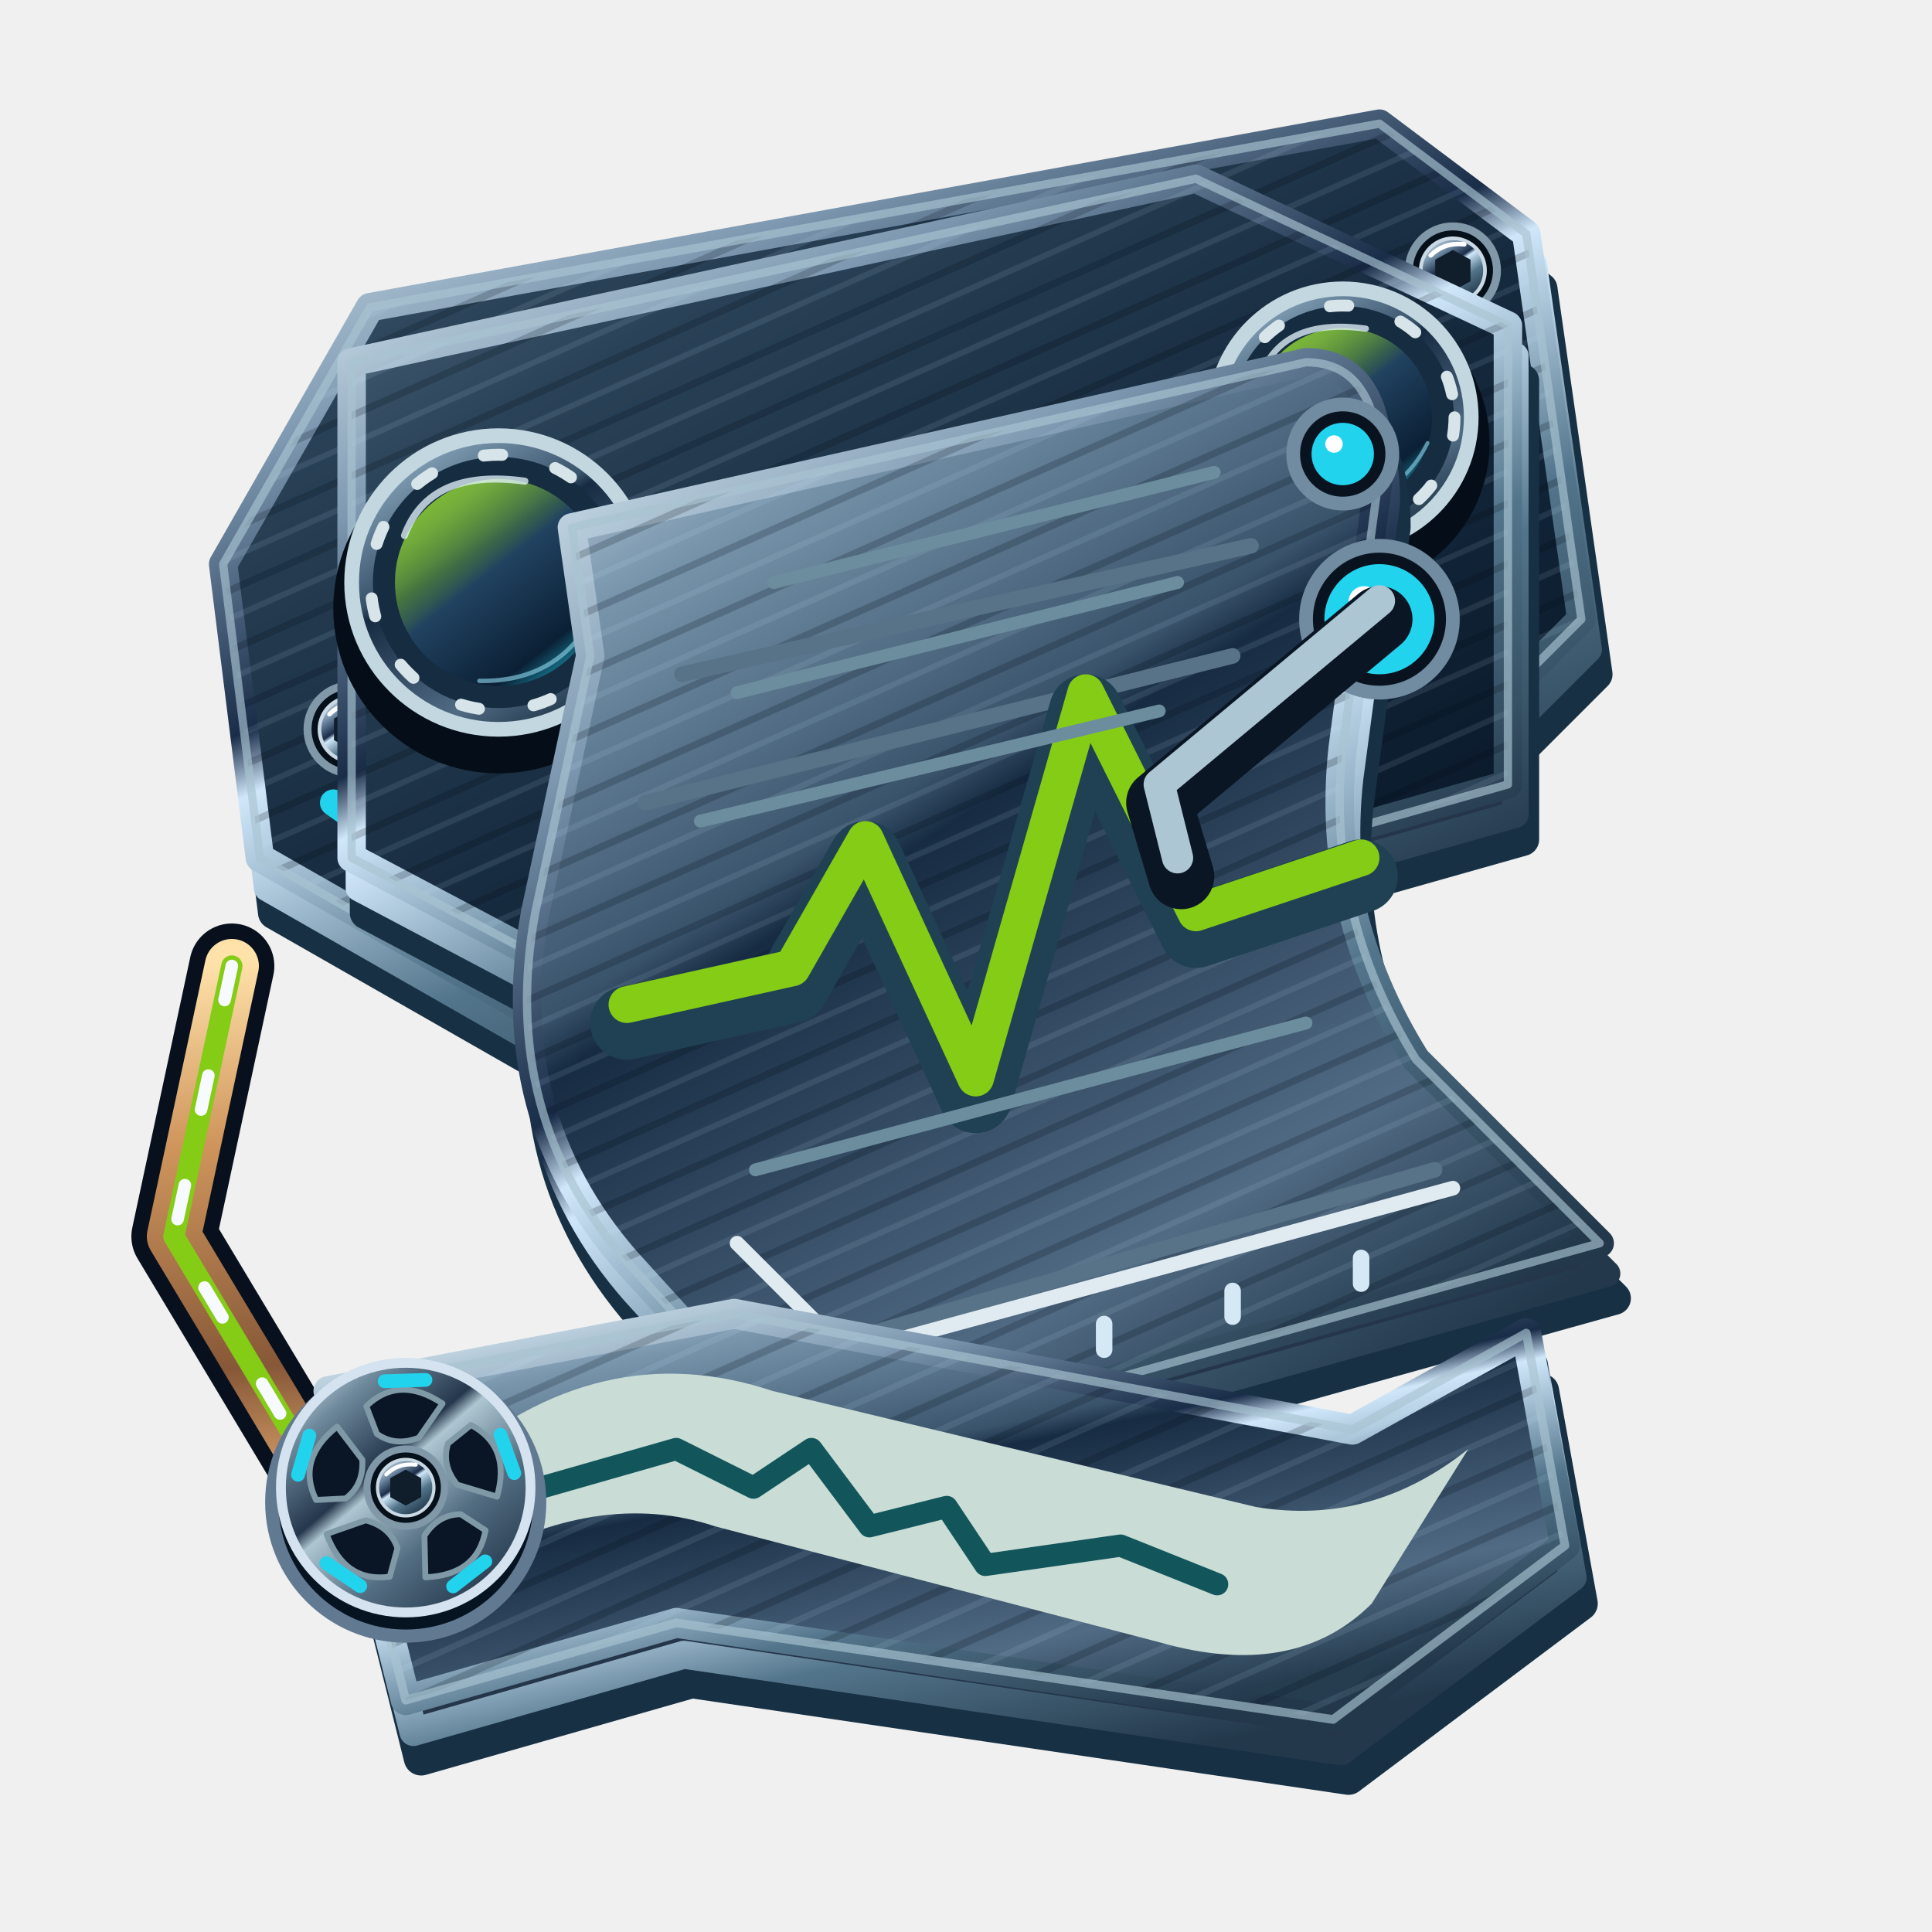
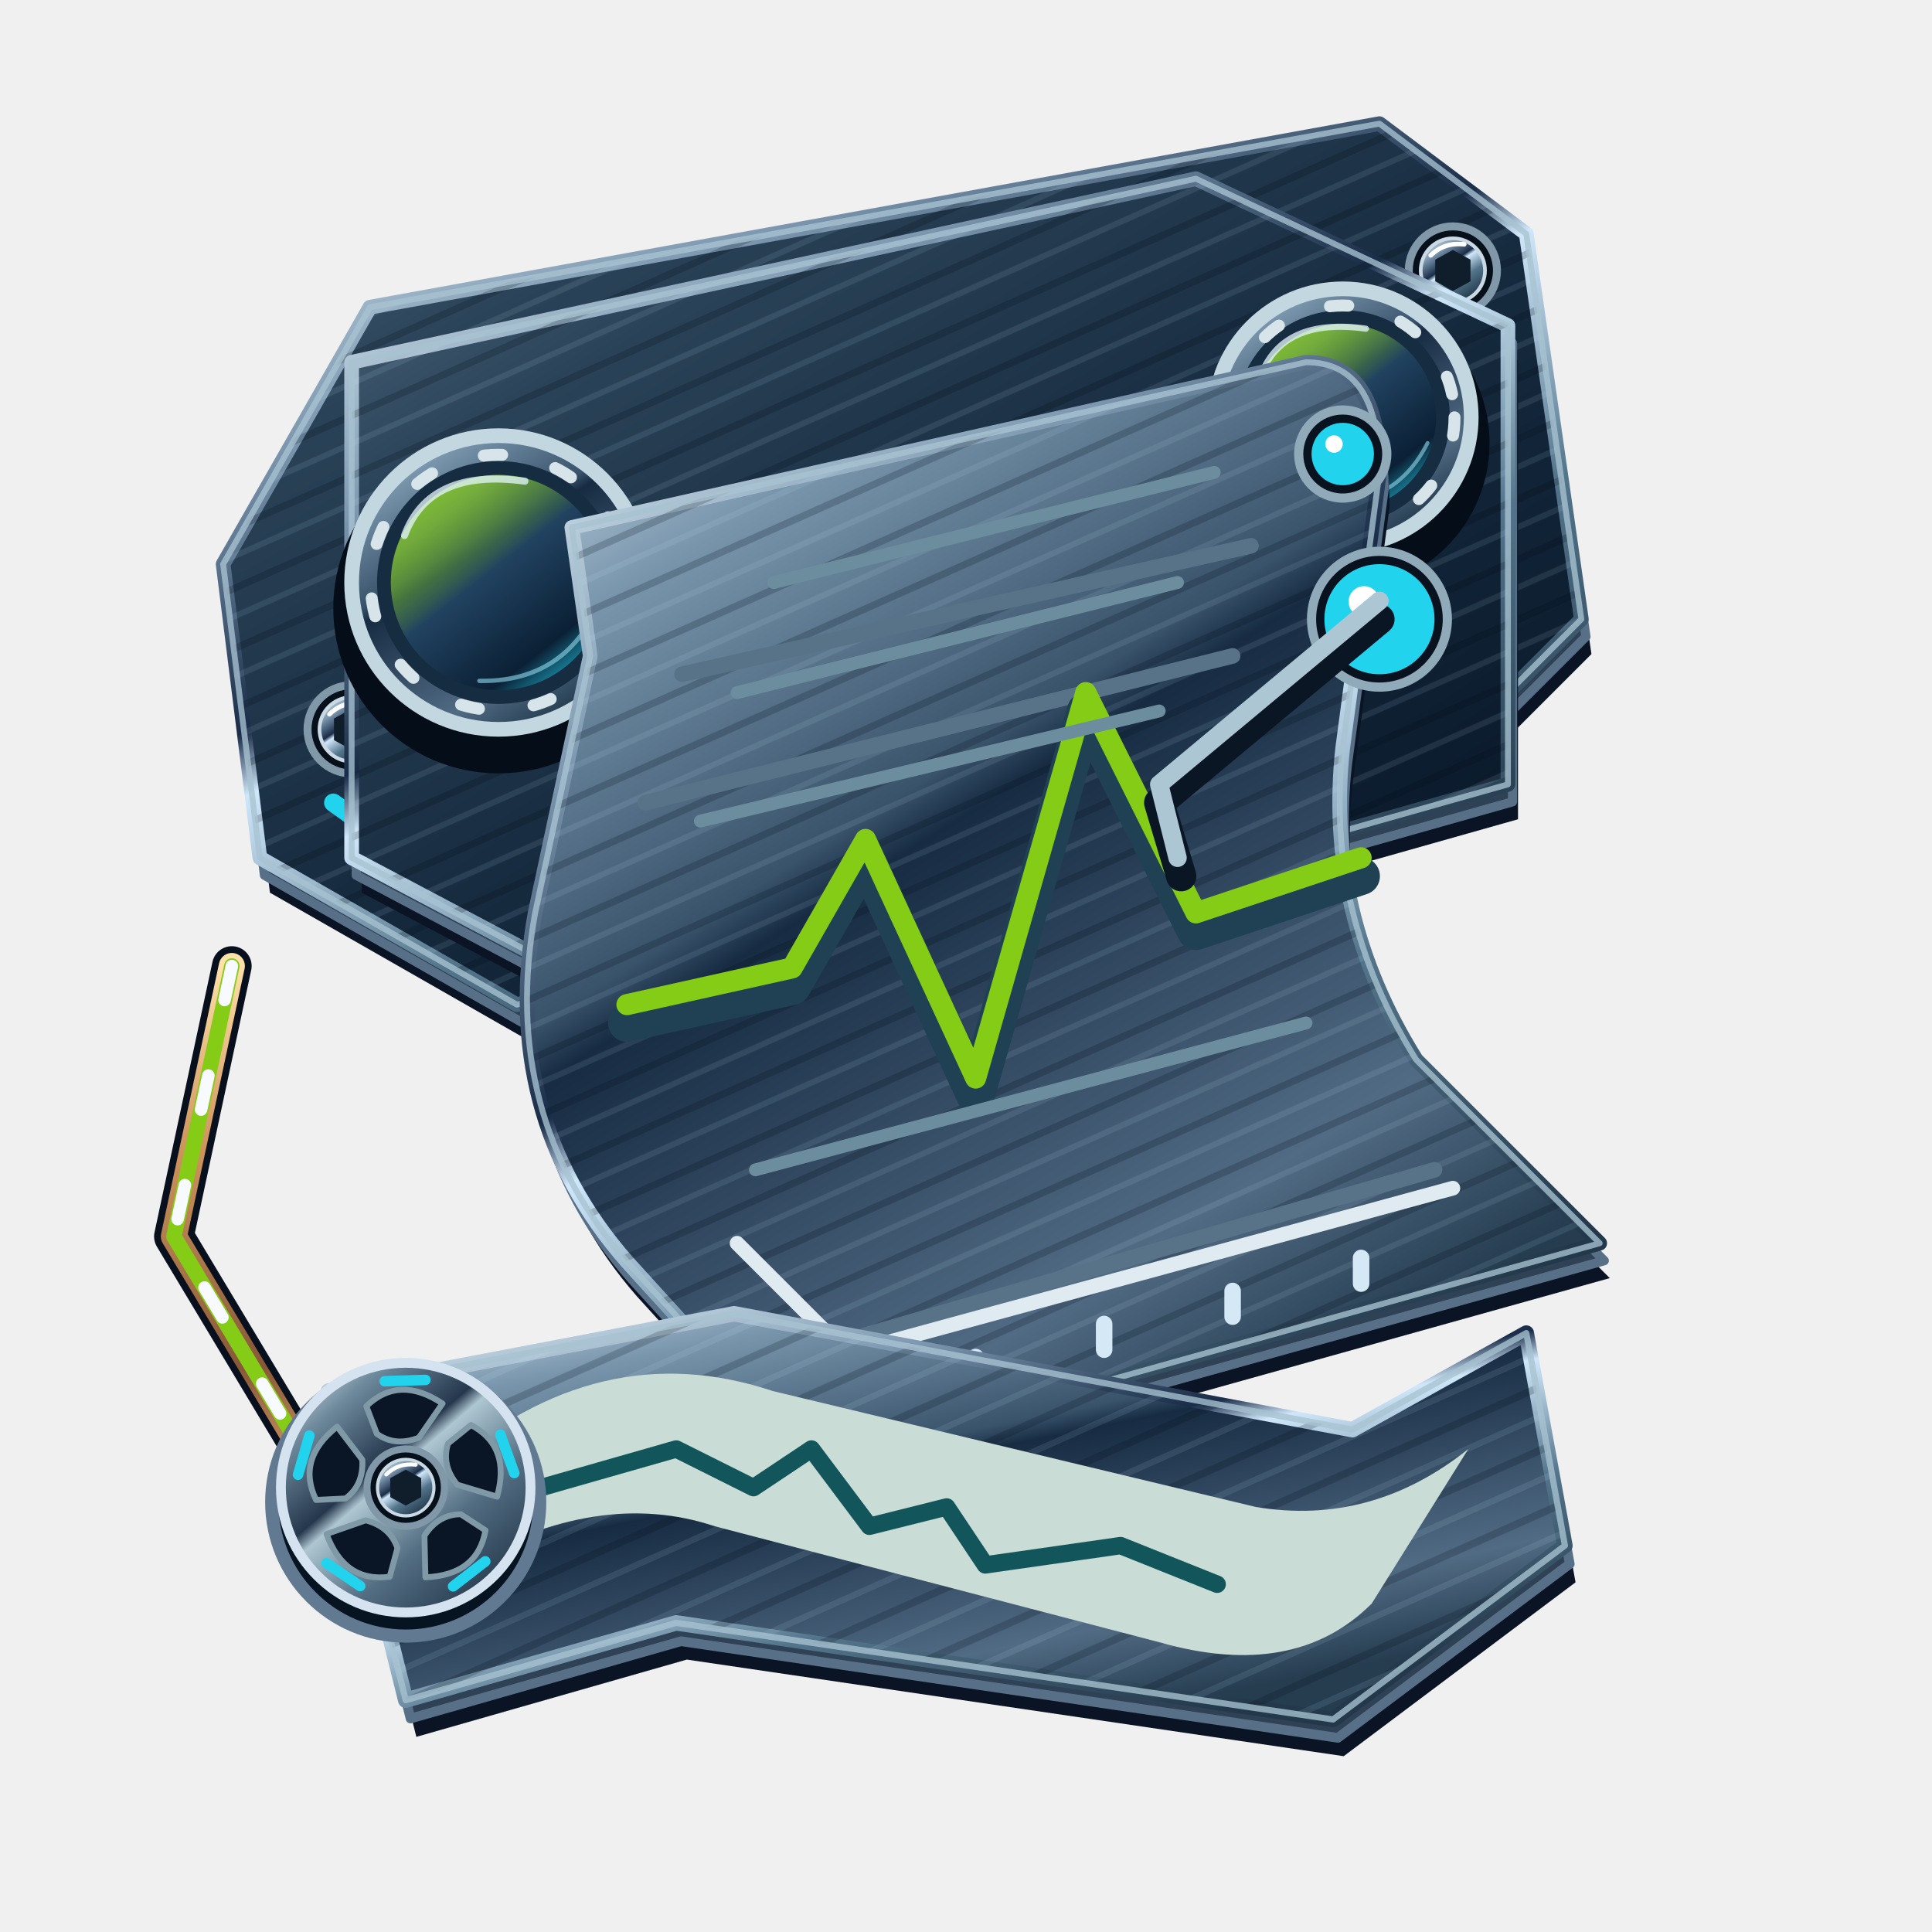
<svg xmlns="http://www.w3.org/2000/svg" width="200" height="200" viewBox="0 0 200 200" role="img" aria-label="Actividad" data-icon="activity" data-semantic="live-timeline cognitive-events" data-visual-style="titanio-optico" data-motion="indicator">
  <style>@media(prefers-reduced-motion:no-preference){[data-icon="activity"] .instrument-light{animation:alice-activity-glint 7s ease-in-out infinite}}@keyframes alice-activity-glint{0%,45%,100%{opacity:1}70%{opacity:.55}}</style>
  <defs>
    <linearGradient id="alice-activity-rotor" x2=".86" y2="1">
      <stop stop-color="#edf8ff" />
      <stop offset=".21" stop-color="#6f8a9d" />
      <stop offset=".43" stop-color="#25374c" />
      <stop offset=".48" stop-color="#aec6d1" />
      <stop offset=".7" stop-color="#536d82" />
      <stop offset="1" stop-color="#1d3043" />
    </linearGradient>
    <linearGradient id="alice-activity-contact" x2=".15" y2="1">
      <stop stop-color="#ffe2aa" />
      <stop offset=".26" stop-color="#cf955c" />
      <stop offset=".59" stop-color="#875838" />
      <stop offset=".81" stop-color="#eeb377" />
      <stop offset="1" stop-color="#603e2e" />
    </linearGradient>
    <pattern id="alice-activity-brushing" width="3" height="3" patternUnits="userSpaceOnUse" patternTransform="rotate(-24)">
      <path d="M0 .4h3" stroke="#d1e6fa" opacity=".10" stroke-width=".32" />
      <path d="M0 2h3" stroke="#020913" opacity=".20" stroke-width=".38" />
    </pattern>
    <linearGradient id="alice-activity-bevel" x1="0" y1="0" x2=".68" y2="1">
      <stop stop-color="#e9f8ff" />
      <stop offset=".27" stop-color="#7d98b0" />
      <stop offset=".48" stop-color="#192c48" />
      <stop offset=".53" stop-color="#d0e7fa" />
      <stop offset=".73" stop-color="#53758b" />
      <stop offset="1" stop-color="#23384b" />
    </linearGradient>
    <linearGradient id="alice-activity-metal" x1="0" y1="0" x2=".62" y2="1">
      <stop stop-color="#d9e5f0" />
      <stop offset=".19" stop-color="#7895ac" />
      <stop offset=".44" stop-color="#39536b" />
      <stop offset=".48" stop-color="#172c43" />
      <stop offset=".84" stop-color="#516b84" />
      <stop offset="1" stop-color="#263d50" />
    </linearGradient>
    <linearGradient id="alice-activity-dark-metal" x1="0" y1="0" x2=".85" y2="1">
      <stop stop-color="#506b80" />
      <stop offset=".23" stop-color="#2a4257" />
      <stop offset=".58" stop-color="#15293d" />
      <stop offset="1" stop-color="#081728" />
    </linearGradient>
    <linearGradient id="alice-activity-glass" x1=".06" y1="0" x2=".84" y2="1">
      <stop stop-color="#84cc16" />
      <stop offset=".23" stop-color="#84cc16" stop-opacity=".65" />
      <stop offset=".48" stop-color="#214260" />
      <stop offset=".8" stop-color="#0b2035" />
      <stop offset="1" stop-color="#22d3ee" />
    </linearGradient>
    <linearGradient id="alice-activity-enamel" x1="0" y1="0" x2=".7" y2="1">
      <stop stop-color="#eeffff" />
      <stop offset=".2" stop-color="#84cc16" />
      <stop offset=".7" stop-color="#84cc16" />
      <stop offset="1" stop-color="#22d3ee" />
    </linearGradient>
    <linearGradient id="alice-activity-screw-metal">
      <stop stop-color="#4a6277" />
      <stop offset=".43" stop-color="#d7e5eb" />
      <stop offset="1" stop-color="#42556b" />
    </linearGradient>
  </defs>
  <g transform="scale(2)" stroke-linecap="round" stroke-linejoin="round">
    <g fill="none">
-       <path d="M12 50 9 64 18 79 32 85 70 81" fill="none" stroke="#07101c" stroke-width="4.4" />
-       <path d="M12 50 9 64 18 79 32 85 70 81" fill="none" stroke="url(#alice-activity-contact)" stroke-width="2.8" />
-       <path d="M12 50 9 64 18 79 32 85 70 81" fill="none" stroke="#84cc16" stroke-width="1.1" />
+       <path d="M12 50 9 64 18 79 32 85 70 81" fill="none" stroke="#07101c" stroke-width="2.05" />
+       <path d="M12 50 9 64 18 79 32 85 70 81" fill="none" stroke="url(#alice-activity-contact)" stroke-width="1.35" />
+       <path d="M12 50 9 64 18 79 32 85 70 81" fill="none" stroke="#84cc16" stroke-width="0.8" />
      <path d="M12 50 9 64 18 79 32 85 70 81" stroke="#f7fbff" stroke-width=".65" stroke-dasharray="1.8 4" />
    </g>
    <g transform="translate(3 -5) scale(.95)">
      <g data-component="chart-recorder">
-         <path d="M9 36 17 22 72 12 80 18 83 39 74 48 25 60 11 52Z" transform="translate(.8 3)" fill="#0a1424" stroke="#173044" stroke-width="1.8" />
-         <path d="M9 36 17 22 72 12 80 18 83 39 74 48 25 60 11 52Z" transform="translate(.4 1.65)" fill="#25364b" stroke="url(#alice-activity-bevel)" stroke-width="1.45" />
-         <path d="M9 36 17 22 72 12 80 18 83 39 74 48 25 60 11 52Z" fill="url(#alice-activity-dark-metal)" stroke="url(#alice-activity-bevel)" stroke-width="1.55" />
-         <path d="M9 36 17 22 72 12 80 18 83 39 74 48 25 60 11 52Z" fill="url(#alice-activity-brushing)" stroke="#a8c3d1" stroke-opacity=".66" stroke-width=".45" />
-         <path d="M15 49l7 5 49-11" fill="none" stroke="#22d3ee" stroke-width="1.45" />
+         <path d="M9 36 17 22 72 12 80 18 83 39 74 48 25 60 11 52Z" transform="translate(.55 1.9)" fill="#0a1424" />
+         <path d="M9 36 17 22 72 12 80 18 83 39 74 48 25 60 11 52Z" transform="translate(.25 .95)" fill="#2f4154" stroke="#587087" stroke-width=".5" />
+         <path d="M9 36 17 22 72 12 80 18 83 39 74 48 25 60 11 52Z" fill="url(#alice-activity-dark-metal)" stroke="url(#alice-activity-bevel)" stroke-width=".8" />
+         <path d="M9 36 17 22 72 12 80 18 83 39 74 48 25 60 11 52Z" fill="url(#alice-activity-brushing)" stroke="#a8c3d1" stroke-opacity=".78" stroke-width=".32" />
+         <path d="M15 49l7 5 49-11" fill="none" stroke="#22d3ee" stroke-width="1" />
        <g transform="translate(16 45) scale(1.55)">
          <circle r="1.55" fill="#06101b" stroke="#8198a9" stroke-width=".28" />
          <circle r="1.13" fill="url(#alice-activity-bevel)" stroke="#cad9e4" stroke-width=".13" />
          <path d="M-.62-.38 0-.72 .62-.38 .62.38 0 .72-.62.38Z" fill="#101d2b" />
          <path d="M-.78-.53Q-.3-1 .4-.92" stroke="white" stroke-width=".16" fill="none" />
        </g>
        <g transform="translate(76 20) scale(1.55)">
          <circle r="1.55" fill="#06101b" stroke="#8198a9" stroke-width=".28" />
          <circle r="1.13" fill="url(#alice-activity-bevel)" stroke="#cad9e4" stroke-width=".13" />
          <path d="M-.62-.38 0-.72 .62-.38 .62.38 0 .72-.62.38Z" fill="#101d2b" />
          <path d="M-.78-.53Q-.3-1 .4-.92" stroke="white" stroke-width=".16" fill="none" />
        </g>
      </g>
      <g data-part="event-spool">
-         <path d="M16 25 62 15 79 23V48L33 61 16 52Z" transform="translate(.8 3)" fill="#0a1424" stroke="#173044" stroke-width="1.8" />
-         <path d="M16 25 62 15 79 23V48L33 61 16 52Z" transform="translate(.4 1.65)" fill="#25364b" stroke="url(#alice-activity-bevel)" stroke-width="1.45" />
-         <path d="M16 25 62 15 79 23V48L33 61 16 52Z" fill="url(#alice-activity-dark-metal)" stroke="url(#alice-activity-bevel)" stroke-width="1.55" />
-         <path d="M16 25 62 15 79 23V48L33 61 16 52Z" fill="url(#alice-activity-brushing)" stroke="#a8c3d1" stroke-opacity=".66" stroke-width=".45" />
+         <path d="M16 25 62 15 79 23V48L33 61 16 52Z" transform="translate(.55 1.9)" fill="#0a1424" />
+         <path d="M16 25 62 15 79 23V48L33 61 16 52Z" transform="translate(.25 .95)" fill="#2f4154" stroke="#587087" stroke-width=".5" />
+         <path d="M16 25 62 15 79 23V48L33 61 16 52Z" fill="url(#alice-activity-dark-metal)" stroke="url(#alice-activity-bevel)" stroke-width=".8" />
+         <path d="M16 25 62 15 79 23V48L33 61 16 52Z" fill="url(#alice-activity-brushing)" stroke="#a8c3d1" stroke-opacity=".78" stroke-width=".32" />
        <circle cx="24" cy="38.4" r="9" fill="#050e18" />
        <circle cx="24" cy="37" r="8" fill="url(#alice-activity-metal)" stroke="#c2d7e0" stroke-width=".8" />
-         <circle cx="24" cy="37" r="6.24" fill="url(#alice-activity-glass)" stroke="#162c40" stroke-width="1.2" />
+         <circle cx="24" cy="37" r="6.24" fill="url(#alice-activity-glass)" stroke="#162c40" stroke-width=".75" />
        <path d="M18.88 34.44Q20.24 30.76 25.44 31.48" fill="none" stroke="#e4f6ff" stroke-opacity=".75" stroke-width="0.384" />
        <path d="M22.96 42.36Q27.36 42.44 29.28 38.6" fill="none" stroke="#86cbe0" stroke-opacity=".65" stroke-width="0.24" />
        <circle cx="24" cy="37" r="6.96" fill="none" stroke="#d7e5ea" stroke-width=".65" stroke-dasharray="1 3" />
        <circle cx="70" cy="29.4" r="8" fill="#050e18" />
        <circle cx="70" cy="28" r="7" fill="url(#alice-activity-metal)" stroke="#c2d7e0" stroke-width=".8" />
-         <circle cx="70" cy="28" r="5.46" fill="url(#alice-activity-glass)" stroke="#162c40" stroke-width="1.2" />
+         <circle cx="70" cy="28" r="5.46" fill="url(#alice-activity-glass)" stroke="#162c40" stroke-width=".75" />
        <path d="M65.52 25.76Q66.71 22.54 71.26 23.17" fill="none" stroke="#e4f6ff" stroke-opacity=".75" stroke-width="0.336" />
        <path d="M69.09 32.69Q72.94 32.76 74.62 29.4" fill="none" stroke="#86cbe0" stroke-opacity=".65" stroke-width="0.21" />
        <circle cx="70" cy="28" r="6.09" fill="none" stroke="#d7e5ea" stroke-width=".65" stroke-dasharray="1 3" />
-         <path d="M28 34 68 25Q72 25 72 31L70 46Q69 55 74 63L84 73 41 85 31 74Q24 66 26 55L29 41Z" transform="translate(.8 3)" fill="#0a1424" stroke="#173044" stroke-width="1.8" />
-         <path d="M28 34 68 25Q72 25 72 31L70 46Q69 55 74 63L84 73 41 85 31 74Q24 66 26 55L29 41Z" transform="translate(.4 1.65)" fill="#25364b" stroke="url(#alice-activity-bevel)" stroke-width="1.45" />
-         <path d="M28 34 68 25Q72 25 72 31L70 46Q69 55 74 63L84 73 41 85 31 74Q24 66 26 55L29 41Z" fill="url(#alice-activity-metal)" stroke="url(#alice-activity-bevel)" stroke-width="1.55" />
-         <path d="M28 34 68 25Q72 25 72 31L70 46Q69 55 74 63L84 73 41 85 31 74Q24 66 26 55L29 41Z" fill="url(#alice-activity-brushing)" stroke="#a8c3d1" stroke-opacity=".66" stroke-width=".45" />
+         <path d="M28 34 68 25Q72 25 72 31L70 46Q69 55 74 63L84 73 41 85 31 74Q24 66 26 55L29 41Z" transform="translate(.55 1.9)" fill="#0a1424" />
+         <path d="M28 34 68 25Q72 25 72 31L70 46Q69 55 74 63L84 73 41 85 31 74Q24 66 26 55L29 41Z" transform="translate(.25 .95)" fill="#2f4154" stroke="#587087" stroke-width=".5" />
+         <path d="M28 34 68 25Q72 25 72 31L70 46Q69 55 74 63L84 73 41 85 31 74Q24 66 26 55L29 41Z" fill="url(#alice-activity-metal)" stroke="url(#alice-activity-bevel)" stroke-width=".8" />
+         <path d="M28 34 68 25Q72 25 72 31L70 46Q69 55 74 63L84 73 41 85 31 74Q24 66 26 55L29 41Z" fill="url(#alice-activity-brushing)" stroke="#a8c3d1" stroke-opacity=".78" stroke-width=".32" />
        <path d="M34 42l31-7M32 49l32-8M44 78l31-9" fill="none" stroke="#587387" stroke-width="0.85" />
-         <path d="M31 61l9-2 4-7 6 13 6-21 6 12 9-3" fill="none" stroke="#204053" stroke-width="4" />
-         <path d="M31 60l9-2 4-7 6 13 6-21 6 12 9-3" fill="none" stroke="#84cc16" stroke-width="2" />
+         <path d="M31 61l9-2 4-7 6 13 6-21 6 12 9-3" fill="none" stroke="#204053" stroke-width="2.05" />
+         <path d="M31 60l9-2 4-7 6 13 6-21 6 12 9-3" fill="none" stroke="#84cc16" stroke-width="1.15" />
        <path d="M43 81v1.4" fill="none" stroke="#d5e8f5" stroke-width="0.9" />
        <path d="M50 79.2v1.4" fill="none" stroke="#d5e8f5" stroke-width="0.9" />
        <path d="M57 77.4v1.4" fill="none" stroke="#d5e8f5" stroke-width="0.9" />
        <path d="M64 75.6v1.4" fill="none" stroke="#d5e8f5" stroke-width="0.9" />
        <path d="M71 73.8v1.4" fill="none" stroke="#d5e8f5" stroke-width="0.9" />
        <g class="instrument-light">
-           <circle cx="70" cy="30" r="2.7" fill="#08131f" stroke="#718ba0" stroke-width=".75" />
+           <circle cx="70" cy="30" r="2.4" fill="#08131f" stroke="#91aab9" stroke-width=".5" />
          <circle cx="70" cy="30" r="1.7" fill="#22d3ee" />
          <circle cx="69.524" cy="29.456" r="0.476" fill="#fff" />
        </g>
        <g data-component="stylus">
-           <circle cx="72" cy="39" r="4" fill="#08131f" stroke="#718ba0" stroke-width=".75" />
+           <circle cx="72" cy="39" r="3.7" fill="#08131f" stroke="#91aab9" stroke-width=".5" />
          <circle cx="72" cy="39" r="3" fill="#22d3ee" />
          <circle cx="71.16" cy="38.04" r="0.84" fill="#fff" />
-           <path d="M72 39L60 49l1.2 4" fill="none" stroke="#0b1624" stroke-width="3.6" />
-           <path d="M72 38L60 48l1 4" fill="none" stroke="#acc6d4" stroke-width="1.7" />
+           <path d="M72 39L60 49l1.2 4" fill="none" stroke="#0b1624" stroke-width="1.65" />
+           <path d="M72 38L60 48l1 4" fill="none" stroke="#acc6d4" stroke-width="1" />
          <path d="M39 37l24-6m-26 12 24-6m-26 13 25-6m-22 25 30-8" fill="none" stroke="#6c8d9e" stroke-width="0.7" />
          <path d="M37 73l6 6 33-9" fill="none" stroke="#e0eaf1" stroke-width="0.8" />
        </g>
      </g>
    </g>
    <g data-component="paper-feed">
-       <path d="M17 72 38 68 70 74 79 69 81 80 69 89 35 84 21 88Z" transform="translate(.8 3)" fill="#0a1424" stroke="#173044" stroke-width="1.8" />
-       <path d="M17 72 38 68 70 74 79 69 81 80 69 89 35 84 21 88Z" transform="translate(.4 1.65)" fill="#25364b" stroke="url(#alice-activity-bevel)" stroke-width="1.45" />
-       <path d="M17 72 38 68 70 74 79 69 81 80 69 89 35 84 21 88Z" fill="url(#alice-activity-metal)" stroke="url(#alice-activity-bevel)" stroke-width="1.55" />
-       <path d="M17 72 38 68 70 74 79 69 81 80 69 89 35 84 21 88Z" fill="url(#alice-activity-brushing)" stroke="#a8c3d1" stroke-opacity=".66" stroke-width=".45" />
+       <path d="M17 72 38 68 70 74 79 69 81 80 69 89 35 84 21 88Z" transform="translate(.55 1.9)" fill="#0a1424" />
+       <path d="M17 72 38 68 70 74 79 69 81 80 69 89 35 84 21 88Z" transform="translate(.25 .95)" fill="#2f4154" stroke="#587087" stroke-width=".5" />
+       <path d="M17 72 38 68 70 74 79 69 81 80 69 89 35 84 21 88Z" fill="url(#alice-activity-metal)" stroke="url(#alice-activity-bevel)" stroke-width=".8" />
+       <path d="M17 72 38 68 70 74 79 69 81 80 69 89 35 84 21 88Z" fill="url(#alice-activity-brushing)" stroke="#a8c3d1" stroke-opacity=".78" stroke-width=".32" />
      <path d="M23 76q8-7 17-4l25 6q6 1 11-3l-5 8q-4 4-11 2l-23-6q-6-2-13 2Z" fill="#c9dcd6" />
-       <path d="M28 77l7-2 4 2 3-2 3 4 4-1 2 3 7-1 5 2" fill="none" stroke="#12565b" stroke-width="1.15" />
+       <path d="M28 77l7-2 4 2 3-2 3 4 4-1 2 3 7-1 5 2" fill="none" stroke="#12565b" stroke-width="0.9" />
      <g transform="translate(21 77) scale(0.68)">
        <circle cy="1.1" r="10.2" fill="#061321" stroke="#617991" />
        <circle r="9.5" fill="url(#alice-activity-rotor)" stroke="#d4e3ef" stroke-width=".75" />
        <g transform="rotate(0)">
          <path d="M-3-6.2Q-.5-8.6 2.8-6.4L1-3.8Q-.8-3.1-2.2-4.1Z" fill="#0a1625" stroke="#7f99a7" stroke-width=".45" />
-           <path d="M-1.6-8.1L1.5-8.2" fill="none" stroke="#22d3ee" stroke-width="1.05" />
+           <path d="M-1.6-8.1L1.5-8.2" fill="none" stroke="#22d3ee" stroke-width="0.8" />
        </g>
        <g transform="rotate(72)">
          <path d="M-3-6.2Q-.5-8.6 2.8-6.4L1-3.8Q-.8-3.1-2.2-4.1Z" fill="#0a1625" stroke="#7f99a7" stroke-width=".45" />
-           <path d="M-1.6-8.1L1.5-8.2" fill="none" stroke="#22d3ee" stroke-width="1.05" />
+           <path d="M-1.6-8.1L1.5-8.2" fill="none" stroke="#22d3ee" stroke-width="0.8" />
        </g>
        <g transform="rotate(144)">
          <path d="M-3-6.2Q-.5-8.6 2.8-6.4L1-3.8Q-.8-3.1-2.2-4.1Z" fill="#0a1625" stroke="#7f99a7" stroke-width=".45" />
-           <path d="M-1.6-8.1L1.5-8.2" fill="none" stroke="#22d3ee" stroke-width="1.05" />
+           <path d="M-1.6-8.1L1.5-8.2" fill="none" stroke="#22d3ee" stroke-width="0.8" />
        </g>
        <g transform="rotate(216)">
          <path d="M-3-6.2Q-.5-8.6 2.8-6.4L1-3.8Q-.8-3.1-2.2-4.1Z" fill="#0a1625" stroke="#7f99a7" stroke-width=".45" />
-           <path d="M-1.6-8.1L1.5-8.2" fill="none" stroke="#22d3ee" stroke-width="1.05" />
+           <path d="M-1.6-8.1L1.5-8.2" fill="none" stroke="#22d3ee" stroke-width="0.8" />
        </g>
        <g transform="rotate(288)">
          <path d="M-3-6.2Q-.5-8.6 2.8-6.4L1-3.8Q-.8-3.1-2.2-4.1Z" fill="#0a1625" stroke="#7f99a7" stroke-width=".45" />
-           <path d="M-1.6-8.1L1.5-8.2" fill="none" stroke="#22d3ee" stroke-width="1.05" />
+           <path d="M-1.6-8.1L1.5-8.2" fill="none" stroke="#22d3ee" stroke-width="0.8" />
        </g>
        <g transform="translate(0 0) scale(1.9)">
          <circle r="1.55" fill="#06101b" stroke="#8198a9" stroke-width=".28" />
          <circle r="1.13" fill="url(#alice-activity-bevel)" stroke="#cad9e4" stroke-width=".13" />
          <path d="M-.62-.38 0-.72 .62-.38 .62.38 0 .72-.62.38Z" fill="#101d2b" />
          <path d="M-.78-.53Q-.3-1 .4-.92" stroke="white" stroke-width=".16" fill="none" />
        </g>
      </g>
    </g>
  </g>
</svg>
